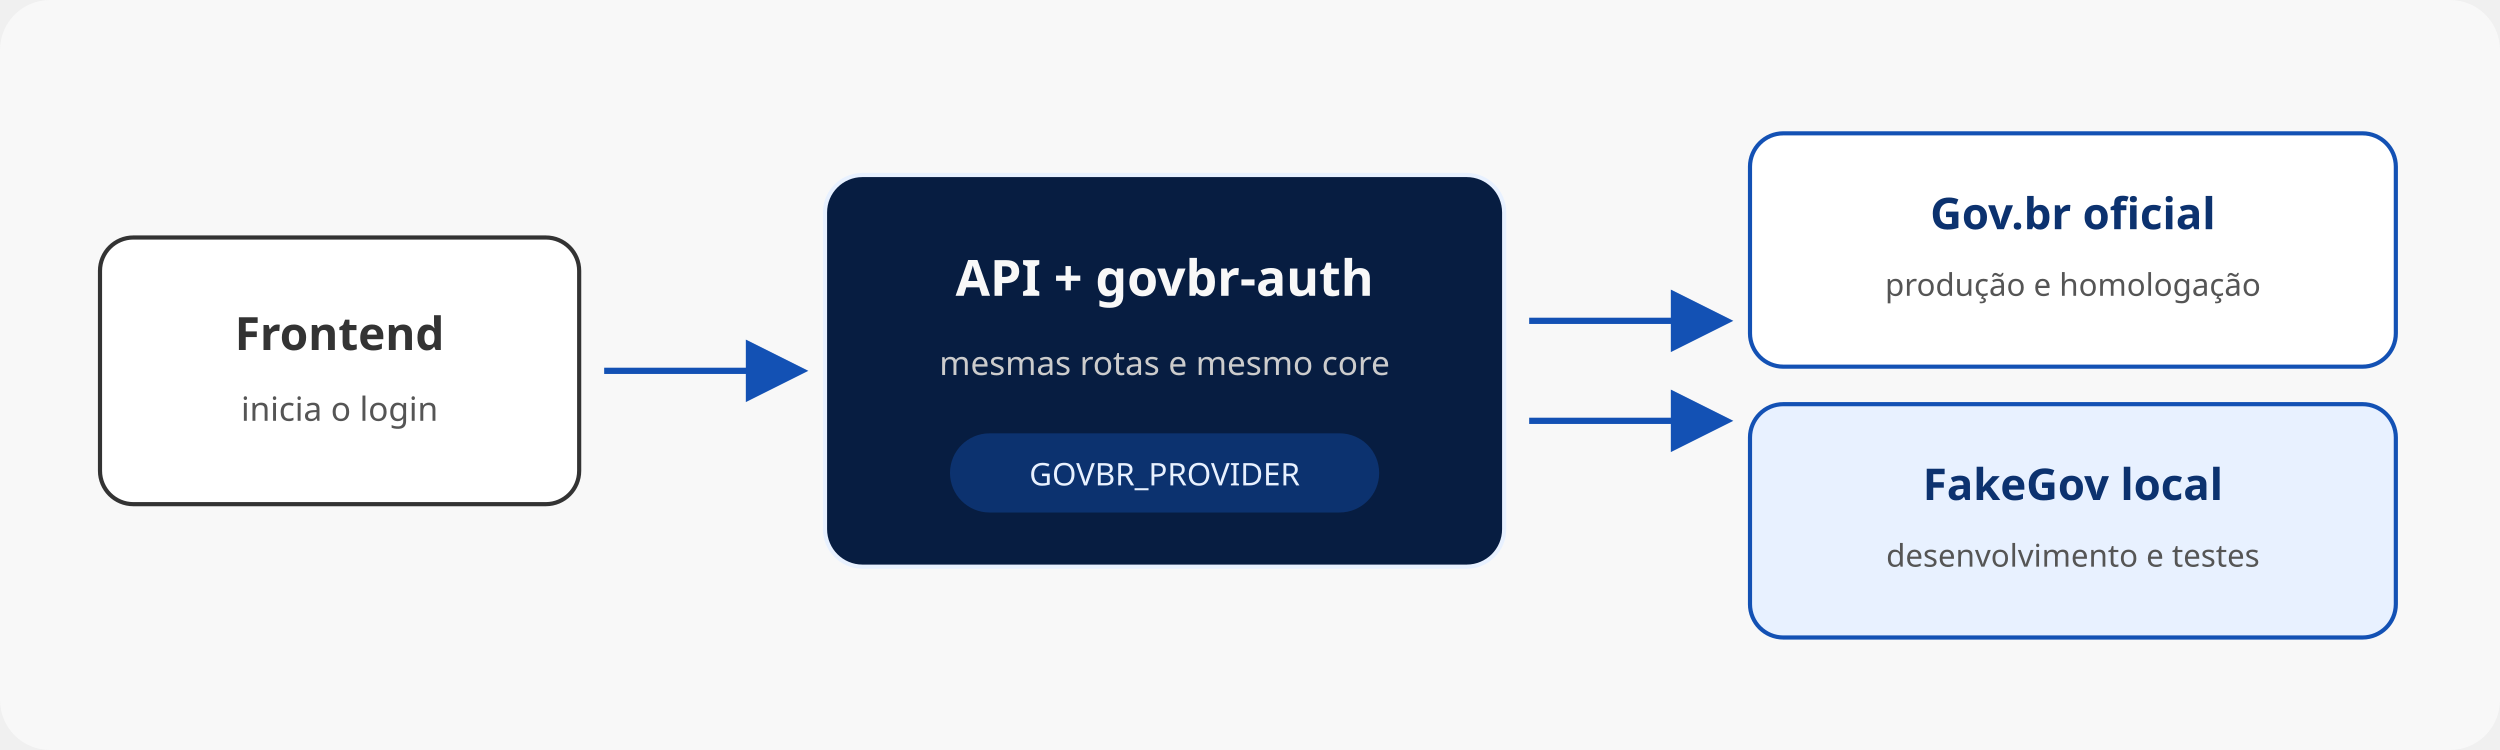
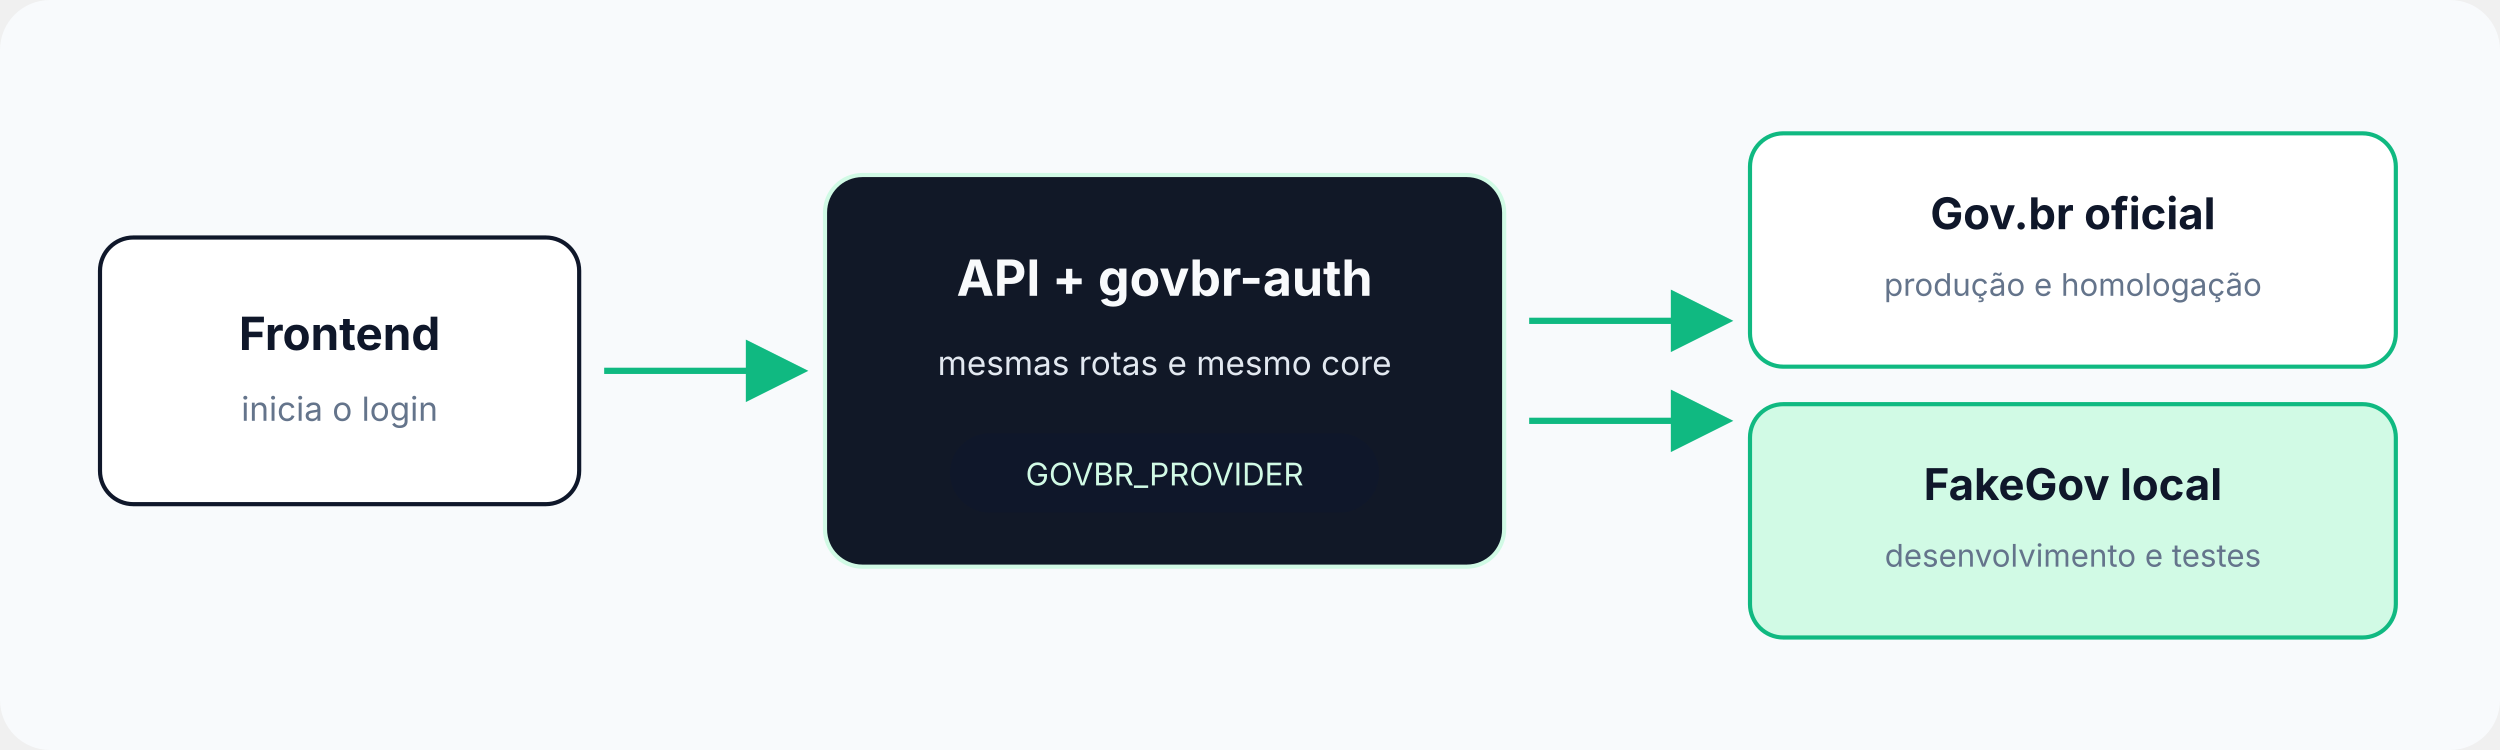
<svg xmlns="http://www.w3.org/2000/svg" width="1200" height="360" viewBox="0 0 1200 360" role="img" aria-labelledby="title desc">
  <defs>
    <marker id="arrow" markerWidth="10" markerHeight="10" refX="8" refY="5" orient="auto">
-       <path d="M0 0L10 5L0 10Z" fill="#1351b4" />
+       <path d="M0 0L10 5L0 10Z" fill="#10b981" />
    </marker>
  </defs>
-   <rect width="1200" height="360" rx="24" fill="#f8f8f8" />
-   <g font-family="system-ui, sans-serif">
-     <rect x="48" y="114" width="230" height="128" rx="16" fill="#ffffff" stroke="#333333" stroke-width="2" />
-     <text x="163" y="168" text-anchor="middle" fill="#333333" font-size="22" font-weight="700">Frontend</text>
-     <text x="163" y="202" text-anchor="middle" fill="#555555" font-size="16">inicia o login</text>
-     <path d="M290 178H382" stroke="#1351b4" stroke-width="3" marker-end="url(#arrow)" />
-     <rect x="396" y="84" width="326" height="188" rx="18" fill="#071d41" stroke="#e8f1ff" stroke-width="2" />
-     <text x="559" y="142" text-anchor="middle" fill="#f8f8f8" font-size="24" font-weight="700">API + govbr-auth</text>
-     <text x="559" y="180" text-anchor="middle" fill="#cccccc" font-size="16">mesmas rotas e mesmo core</text>
-     <rect x="456" y="208" width="206" height="38" rx="19" fill="#0c326f" />
-     <text x="559" y="233" text-anchor="middle" fill="#e8f1ff" font-size="15">GOVBR_PROVIDER</text>
-     <path d="M734 154H826" stroke="#1351b4" stroke-width="3" marker-end="url(#arrow)" />
-     <path d="M734 202H826" stroke="#1351b4" stroke-width="3" marker-end="url(#arrow)" />
-     <rect x="840" y="64" width="310" height="112" rx="16" fill="#ffffff" stroke="#1351b4" stroke-width="2" />
-     <text x="995" y="110" text-anchor="middle" fill="#0c326f" font-size="21" font-weight="700">Gov.br oficial</text>
-     <text x="995" y="142" text-anchor="middle" fill="#555555" font-size="15">produção e homologação</text>
-     <rect x="840" y="194" width="310" height="112" rx="16" fill="#e8f1ff" stroke="#1351b4" stroke-width="2" />
-     <text x="995" y="240" text-anchor="middle" fill="#0c326f" font-size="21" font-weight="700">FakeGov local</text>
-     <text x="995" y="272" text-anchor="middle" fill="#555555" font-size="15">desenvolvimento e testes</text>
+   <rect width="1200" height="360" rx="24" fill="#f8fafc" />
+   <g font-family="Inter, Arial, sans-serif">
+     <rect x="48" y="114" width="230" height="128" rx="16" fill="#ffffff" stroke="#0f172a" stroke-width="2" />
+     <text x="163" y="168" text-anchor="middle" fill="#0f172a" font-size="22" font-weight="700">Frontend</text>
+     <text x="163" y="202" text-anchor="middle" fill="#64748b" font-size="16">inicia o login</text>
+     <path d="M290 178H382" stroke="#10b981" stroke-width="3" marker-end="url(#arrow)" />
+     <rect x="396" y="84" width="326" height="188" rx="18" fill="#111827" stroke="#d1fae5" stroke-width="2" />
+     <text x="559" y="142" text-anchor="middle" fill="#f8fafc" font-size="24" font-weight="700">API + govbr-auth</text>
+     <text x="559" y="180" text-anchor="middle" fill="#e2e8f0" font-size="16">mesmas rotas e mesmo core</text>
+     <rect x="456" y="208" width="206" height="38" rx="19" fill="#0f172a" />
+     <text x="559" y="233" text-anchor="middle" fill="#d1fae5" font-size="15">GOVBR_PROVIDER</text>
+     <path d="M734 154H826" stroke="#10b981" stroke-width="3" marker-end="url(#arrow)" />
+     <path d="M734 202H826" stroke="#10b981" stroke-width="3" marker-end="url(#arrow)" />
+     <rect x="840" y="64" width="310" height="112" rx="16" fill="#ffffff" stroke="#10b981" stroke-width="2" />
+     <text x="995" y="110" text-anchor="middle" fill="#0f172a" font-size="21" font-weight="700">Gov.br oficial</text>
+     <text x="995" y="142" text-anchor="middle" fill="#64748b" font-size="15">produção e homologação</text>
+     <rect x="840" y="194" width="310" height="112" rx="16" fill="#d1fae5" stroke="#10b981" stroke-width="2" />
+     <text x="995" y="240" text-anchor="middle" fill="#0f172a" font-size="21" font-weight="700">FakeGov local</text>
+     <text x="995" y="272" text-anchor="middle" fill="#64748b" font-size="15">desenvolvimento e testes</text>
  </g>
</svg>
